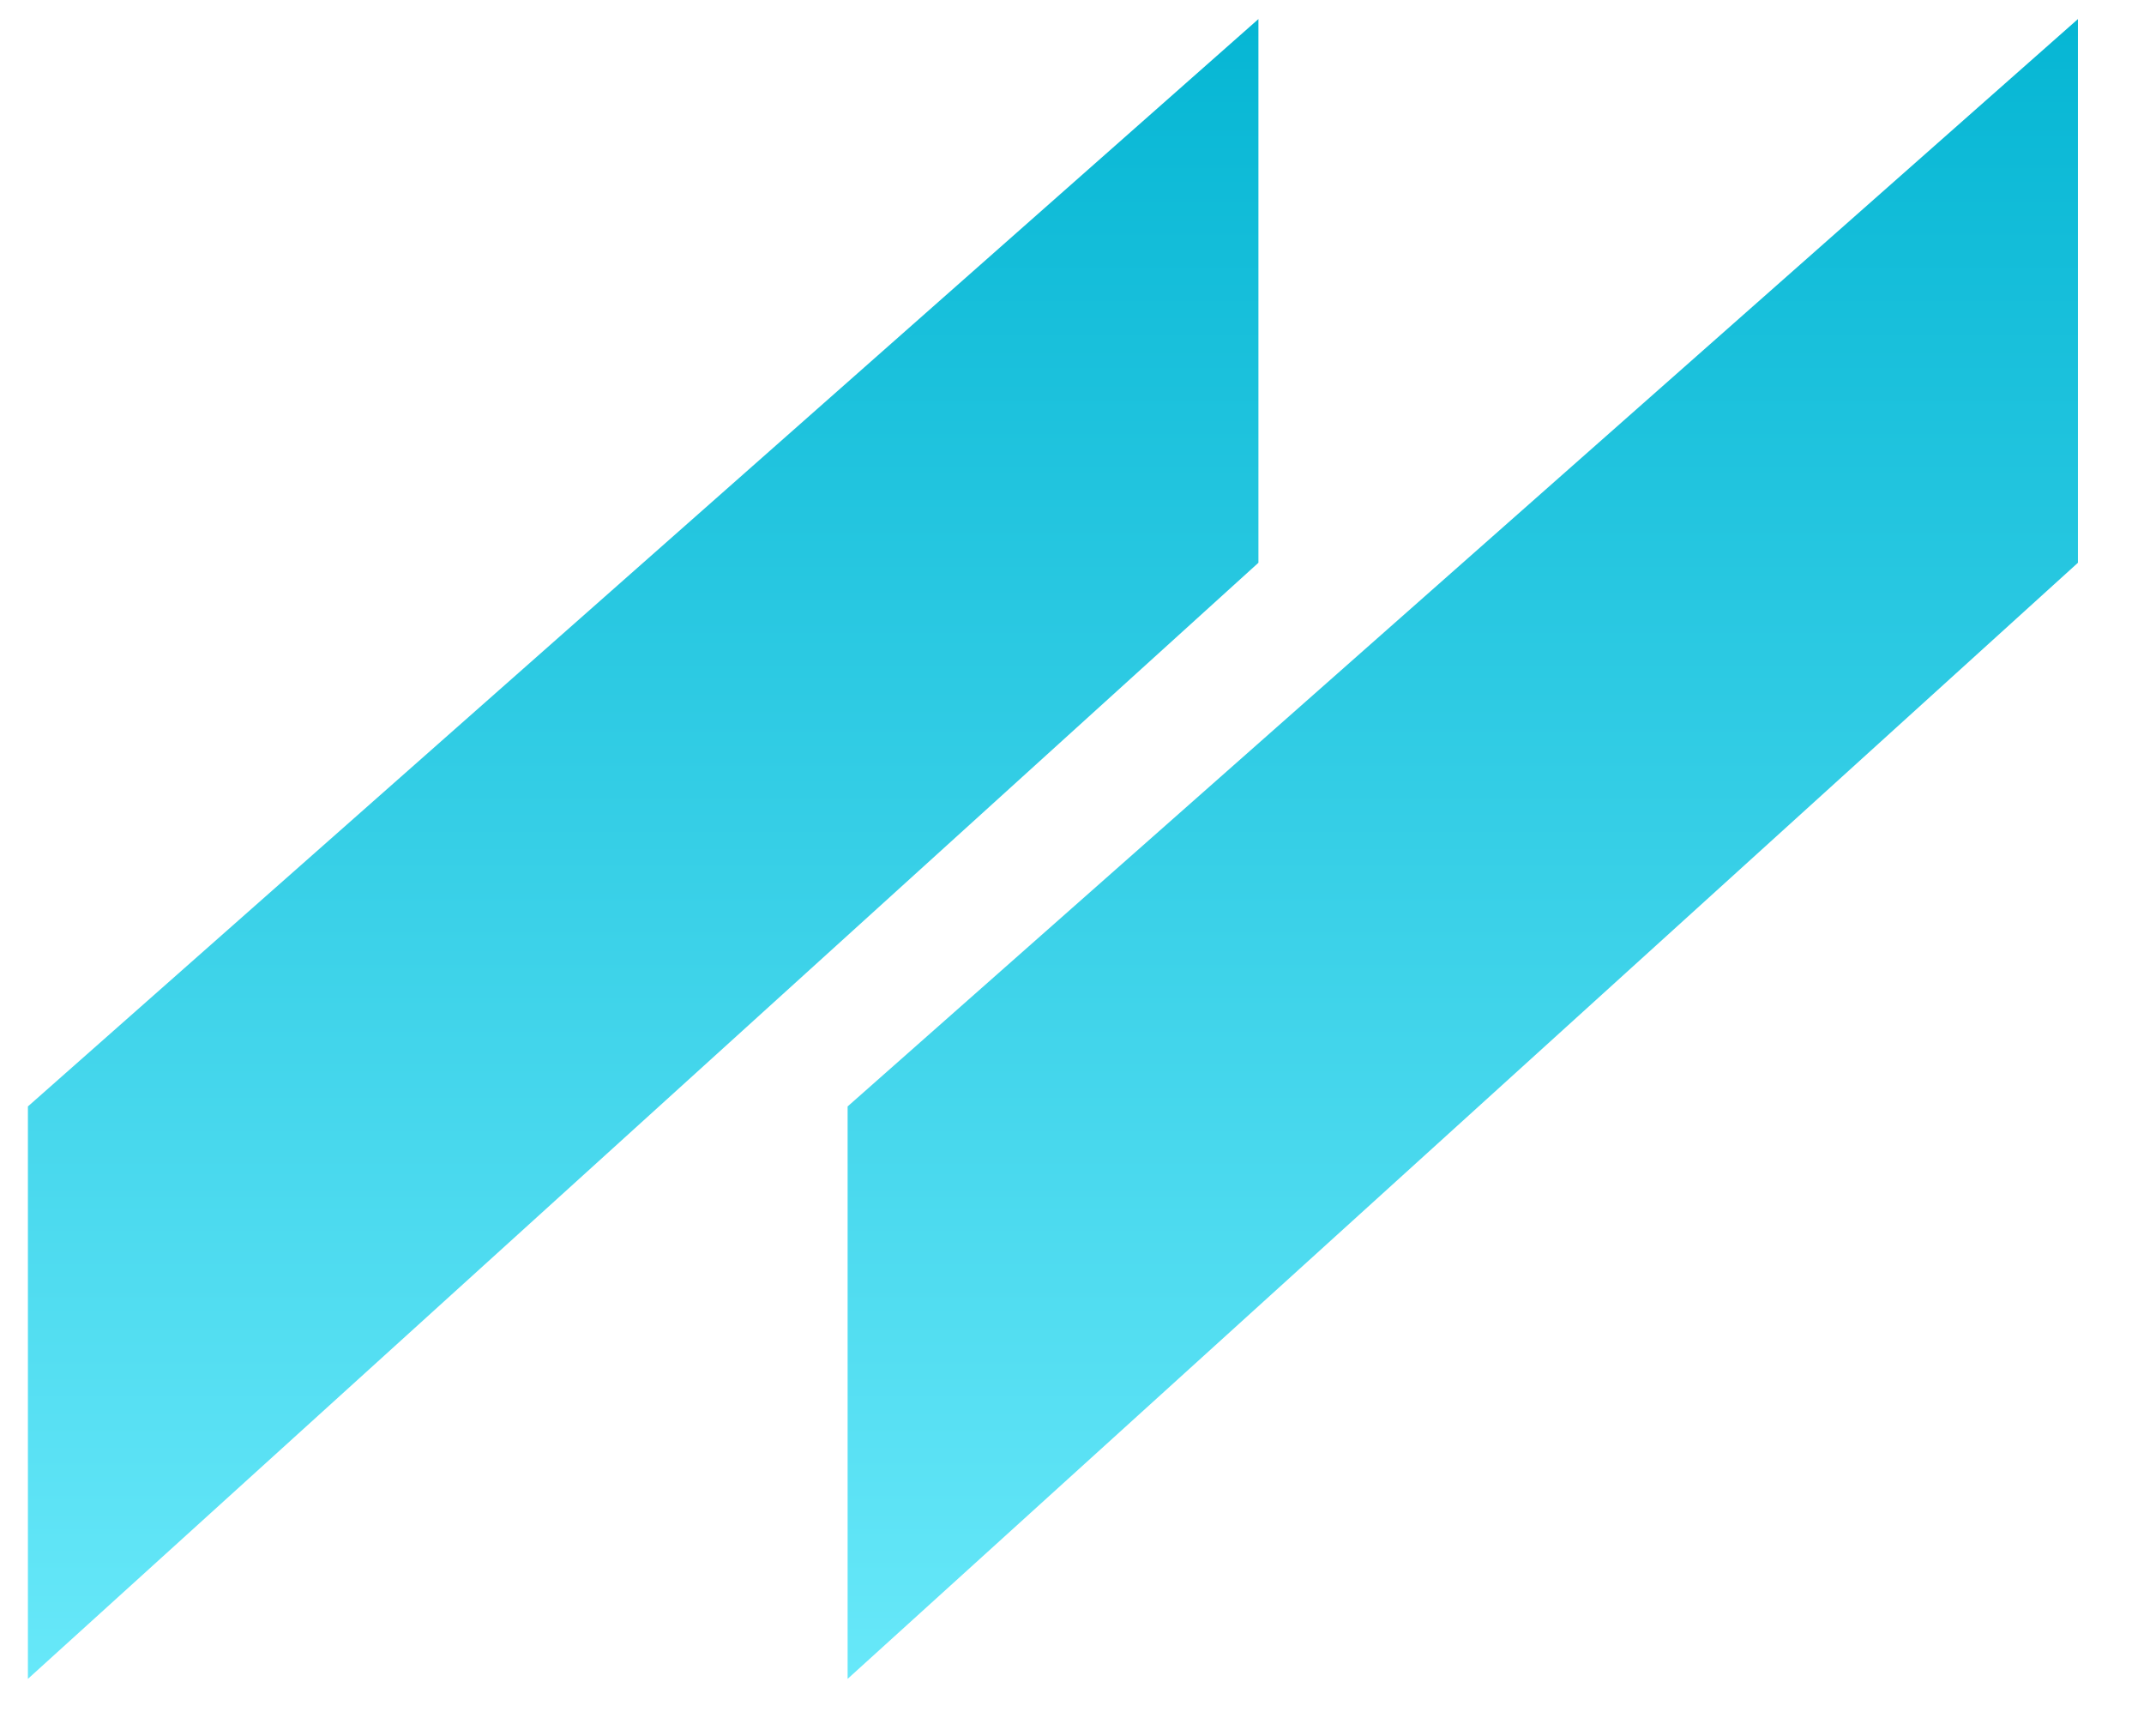
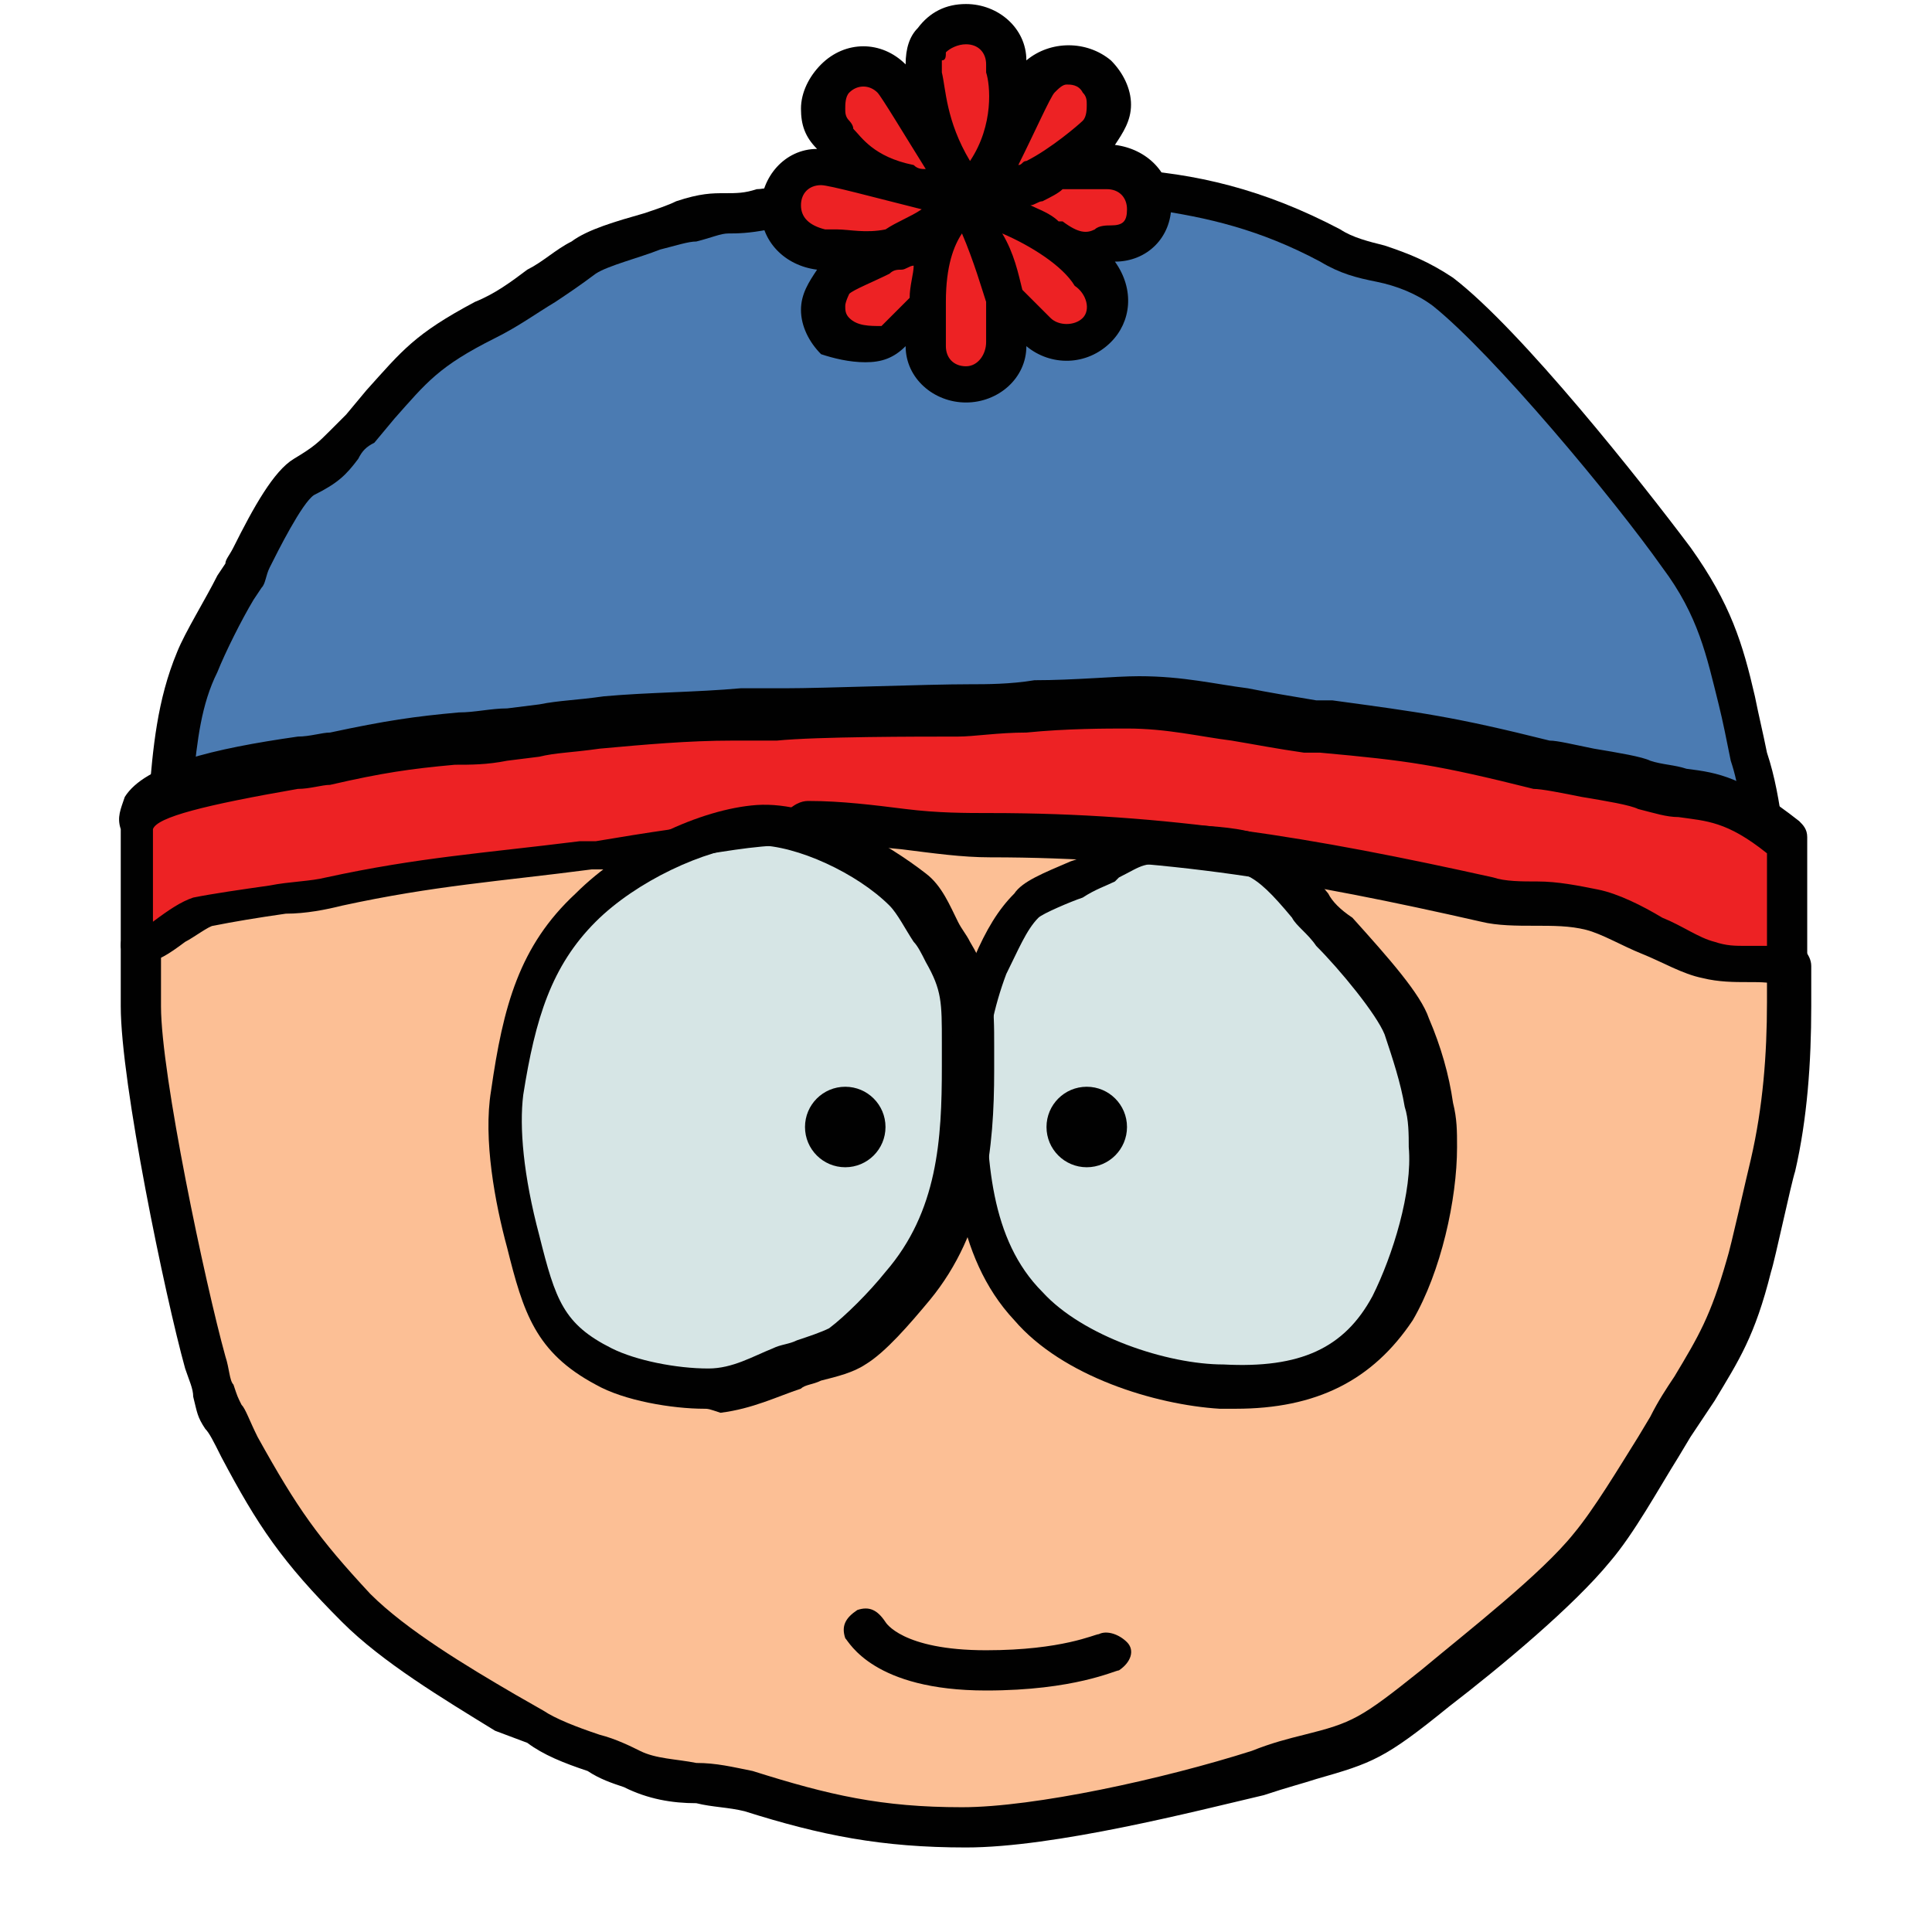
- <svg xmlns="http://www.w3.org/2000/svg" xmlns:xlink="http://www.w3.org/1999/xlink" version="1.1" preserveAspectRatio="xMidYMid meet" viewBox="344.564 330.278 111.737 91.218" width="53.87" height="43.61">
-   <defs>
-     <path d="M453.3 331.28L453.3 359.85L388.64 418.5L388.64 388.42L453.3 331.28Z" id="aFZf6T5ED">
- 		</path>
-     <linearGradient id="gradientb2ThqnP5Op" gradientUnits="userSpaceOnUse" x1="420.97" y1="331.28" x2="420.97" y2="418.5">
-       <stop style="stop-color: #06b6d4;stop-opacity: 1" offset="0%">
- 			</stop>
-       <stop style="stop-color: #67e8f9;stop-opacity: 1" offset="100%">
- 			</stop>
-     </linearGradient>
-     <path d="M410.23 331.28L410.23 359.85L345.56 418.5L345.56 388.42L410.23 331.28Z" id="a9fehgwfM">
- 		</path>
-     <linearGradient id="gradientk1wNV9Ostb" gradientUnits="userSpaceOnUse" x1="377.89" y1="331.28" x2="377.89" y2="418.5">
-       <stop style="stop-color: #06b6d4;stop-opacity: 1" offset="0%">
- 			</stop>
-       <stop style="stop-color: #67e8f9;stop-opacity: 1" offset="100%">
- 			</stop>
-     </linearGradient>
-   </defs>
+ <svg xmlns="http://www.w3.org/2000/svg" viewBox="0 0 48 48" width="48px" height="48px">
+   <path fill="#fcbf95" d="M42.5,23.8c-0.9-0.3-2-1-2.9-1.3c-0.8-0.2-1.8-0.1-2.6-0.3c-4.5-1-8-1.6-12.4-1.6c-1.5,0-3.5-0.4-5-0.3 c-1.5,0.1-3.1,0.5-4.6,0.6c-2.5,0.3-4.2,0.5-6.6,0.9c-0.9,0.2-2.4,0.3-3.3,0.6c-0.4,0.1-1.3,0.9-1.7,1V25c0,1.9,1.2,7.2,1.6,8.8 c0.4,1.6,0.1,0.7,0.9,2.2c1,1.8,1.5,2.6,2.9,4c1.1,1.1,3.1,2.2,4.4,3c0.6,0.4,1.8,0.7,2.4,1c0.9,0.4,2,0.2,2.9,0.5 c1.9,0.6,3.3,0.9,5.4,0.9c2,0,5.5-0.8,7.3-1.4c2.5-0.7,2.4-0.4,4.4-2c1.1-0.9,3-2.4,3.9-3.5c0.7-0.8,1.4-2.1,1.9-3c1-1.7,1.5-2,2-4 c0.1-0.3,0.5-2.2,0.6-2.5c0.3-1.3,0.4-2.6,0.4-4v-1C43.8,23.7,43.2,24,42.5,23.8z" />
+   <path fill="#d6e5e5" d="M24,26.6c0,2.1-0.3,3.9-1.5,5.3c-0.4,0.5-1,1.2-1.5,1.6c-0.4,0.2-1.1,0.4-1.5,0.5c-0.6,0.2-1.2,0.5-1.8,0.5 c-0.9,0-2-0.2-2.7-0.5c-1.3-0.7-1.6-1.5-2-3.1c-0.2-1-0.6-2.6-0.4-3.7c0.3-1.9,0.7-3.4,1.9-4.6c1.1-1,2.9-2,4.2-2.1 c1.2-0.1,2.9,0.8,3.8,1.5c0.4,0.4,0.7,1,1,1.6C24.1,24.6,24,25.1,24,26.6z" />
+   <path fill="#d6e5e5" d="M24,26.8c0,2.2,0.1,4.2,1.5,5.7c1.1,1.2,3.2,1.9,4.8,2c1.9,0.1,3.3-0.4,4.2-2c0.6-1,1-2.7,1-4 c0-0.3,0-0.7-0.1-1.1c-0.1-0.7-0.3-1.3-0.5-1.9c-0.3-0.7-1.9-2.4-2.4-3c-1.2-1.4-1.5-1.4-3.2-1.5c-1-0.1-1,0-1.8,0.5 c-0.4,0.2-1.7,0.7-2,1c-0.4,0.4-0.7,1-0.9,1.5C24.2,24.8,24,25.8,24,26.8z" />
+   <path fill="#4b7bb2" d="M24,19.1c6.4,0,13.1,1.1,19.9,3.2c-0.1-1.2-0.2-2.3-0.5-3.4c-0.5-2.1-0.5-3.3-1.8-5c-1.3-1.8-4.3-5.4-5.8-6.6 C35,6.6,34,6.6,33,6.1c-3-1.6-5.4-1.5-9-1.5c-1.7,0-3.4,0.2-5,0.6c-0.9,0.2-1,0-1.9,0.3c-0.6,0.2-2,0.6-2.6,0.9 c-1,0.6-1.5,1.1-2.4,1.5c-1.8,0.9-1.9,1.2-3.2,2.6c-0.6,0.7-0.6,0.8-1.4,1.2c-0.6,0.3-1.3,2-1.5,2.5c-0.3,0.6-0.9,1.5-1.1,2.2 c-0.7,1.6-0.6,3.3-0.7,5C10.2,20,17.2,19.1,24,19.1z" />
+   <path fill="#ed2224" d="M22.9,7.6l0.1,1c0,0.5,0.5,0.9,1,0.9s1-0.4,1-0.9l0.1-1l0.8,0.7c0.4,0.3,1,0.3,1.4,0c0.4-0.3,0.3-0.9,0-1.4 l-0.5-0.7l0.9-0.1c0.5,0,1-0.5,1-1c0-0.5-0.4-1-1-1l-1-0.1l0.7-0.8c0.2-0.2,0.3-0.4,0.3-0.6c0-0.3-0.1-0.5-0.3-0.7 c-0.4-0.4-1-0.4-1.4,0l-0.8,0.7l-0.1-1c0-0.5-0.5-0.9-1-0.9c-0.3,0-0.6,0.1-0.8,0.4C23,1.1,23,1.3,23,1.5l0,1.1l-0.9-0.7 c-0.4-0.4-1-0.4-1.4,0c-0.2,0.2-0.3,0.4-0.3,0.7c0,0.2,0.1,0.5,0.3,0.6L21.4,4l-1,0.1c-0.5,0-1,0.5-1,1c0,0.5,0.4,1,1,1l1,0.1 l-0.7,0.8c-0.2,0.2-0.3,0.4-0.3,0.6c0,0.3,0.1,0.5,0.3,0.7c0.4,0.4,1,0.4,1.4,0L22.9,7.6z" />
+   <path fill="#ed2224" d="M24.7,20.7c4.3,0,7.9,0.6,12.4,1.6c0.8,0.2,1.8,0.1,2.6,0.3c0.9,0.2,2,1,2.9,1.3c0.7,0.2,1.3,0,2,0.2v-1.7 v-1.4c-1.8-1.3-2.2-1-3.5-1.3c-0.4-0.1-2.1-0.4-2.6-0.5c-2.5-0.6-3.2-0.7-5.7-1c-1.7-0.2-2.8-0.5-4.4-0.6c-0.9,0-3.3,0.1-4.2,0.1 c-1,0-3.5,0-4.5,0.1c-1.5,0.1-3,0.1-4.5,0.2c-1,0.1-1.3,0.2-2.4,0.3c-2,0.2-2.6,0.3-4.4,0.6c-1.4,0.3-5.2,0.7-4.8,1.9l0,3 c0.4-0.1,1.3-0.9,1.7-1c0.9-0.2,2.3-0.4,3.3-0.6c2.4-0.5,4.1-0.7,6.6-0.9c1.5-0.2,3.1-0.5,4.6-0.6C21.2,20.3,23.2,20.7,24.7,20.7z" />
  <g>
-     <g>
-       <use xlink:href="#aFZf6T5ED" opacity="1" fill="url(#gradientb2ThqnP5Op)">
- 			</use>
-     </g>
-     <g>
-       <use xlink:href="#a9fehgwfM" opacity="1" fill="url(#gradientk1wNV9Ostb)">
- 			</use>
-     </g>
+     <path fill="#010101" d="M24,45.9c-2.1,0-3.6-0.3-5.5-0.9c-0.4-0.1-0.8-0.1-1.2-0.2c-0.6,0-1.2-0.1-1.8-0.4c-0.3-0.1-0.6-0.2-0.9-0.4 c-0.6-0.2-1.1-0.4-1.5-0.7L12.3,43c-1.3-0.8-2.8-1.7-3.8-2.7c-1.5-1.5-2.1-2.4-3-4.1c-0.2-0.4-0.3-0.6-0.4-0.7 c-0.2-0.3-0.2-0.4-0.3-0.8c0-0.2-0.1-0.4-0.2-0.7C4.1,32.2,3,26.9,3,25v-1.5C3,23.2,3.2,23,3.5,23S4,23.2,4,23.5V25 c0,1.7,1.1,6.9,1.6,8.7c0.1,0.3,0.1,0.6,0.2,0.7c0.1,0.3,0.1,0.3,0.2,0.5c0.1,0.1,0.2,0.4,0.4,0.8c1,1.8,1.5,2.5,2.8,3.9 c0.9,0.9,2.4,1.8,3.6,2.5l0.7,0.4c0.3,0.2,0.8,0.4,1.4,0.6c0.4,0.1,0.8,0.3,1,0.4c0.4,0.2,0.9,0.2,1.4,0.3c0.5,0,0.9,0.1,1.4,0.2 c1.9,0.6,3.2,0.9,5.2,0.9c1.8,0,5-0.7,7.2-1.4c0.5-0.2,0.9-0.3,1.3-0.4c1.2-0.3,1.4-0.4,2.9-1.6c1.2-1,3-2.4,3.8-3.4 c0.5-0.6,1.1-1.6,1.6-2.4l0.3-0.5c0.2-0.4,0.4-0.7,0.6-1c0.6-1,0.9-1.5,1.3-2.9c0.1-0.3,0.5-2.1,0.6-2.5c0.3-1.3,0.4-2.6,0.4-3.9 v-1c0-0.3,0.2-0.5,0.5-0.5S45,23.7,45,24v1c0,1.4-0.1,2.8-0.4,4.1c-0.1,0.3-0.5,2.2-0.6,2.5c-0.4,1.6-0.8,2.2-1.4,3.2 c-0.2,0.3-0.4,0.6-0.6,0.9l-0.3,0.5c-0.5,0.8-1.1,1.9-1.7,2.6c-0.9,1.1-2.7,2.6-4,3.6c-1.6,1.3-1.9,1.4-3.3,1.8 c-0.3,0.1-0.7,0.2-1.3,0.4C29.7,45,26.2,45.9,24,45.9z" />
+     <path fill="#010101" d="M17.5,35c-0.8,0-2-0.2-2.7-0.6c-1.5-0.8-1.8-1.8-2.2-3.4c-0.3-1.1-0.6-2.7-0.4-3.9c0.3-2.1,0.7-3.6,2.1-4.9 c1.2-1.2,3.1-2.1,4.5-2.2c1.5-0.1,3.3,1,4.2,1.7c0.4,0.3,0.6,0.8,0.8,1.2c0.1,0.2,0.2,0.3,0.3,0.5c0.6,1,0.6,1.6,0.6,2.6 c0,0.2,0,0.4,0,0.6l0,0c0,1.9-0.2,4-1.6,5.7c-0.5,0.6-1.1,1.3-1.6,1.6c-0.3,0.2-0.7,0.3-1.1,0.4c-0.2,0.1-0.4,0.1-0.5,0.2 c-0.6,0.2-1.2,0.5-2,0.6C17.6,35,17.6,35,17.5,35z M18.8,21c0,0-0.1,0-0.1,0c-1.2,0.1-2.9,0.9-3.9,1.9c-1.1,1.1-1.5,2.4-1.8,4.3 c-0.1,0.8,0,2,0.4,3.5c0.4,1.6,0.6,2.2,1.8,2.8c0.6,0.3,1.6,0.5,2.4,0.5c0.6,0,1.1-0.3,1.6-0.5c0.2-0.1,0.4-0.1,0.6-0.2 c0.3-0.1,0.6-0.2,0.8-0.3c0.4-0.3,1-0.9,1.4-1.4c1.3-1.5,1.4-3.3,1.4-5.1l0,0c0-0.2,0-0.4,0-0.6c0-1,0-1.3-0.4-2 c-0.1-0.2-0.2-0.4-0.3-0.5c-0.2-0.3-0.4-0.7-0.6-0.9C21.3,21.7,19.8,21,18.8,21z" />
+     <path fill="#010101" d="M30.7,35c-0.1,0-0.2,0-0.4,0c-1.6-0.1-3.9-0.8-5.1-2.2c-1.5-1.6-1.6-4-1.6-6l0,0c0-1.1,0.2-2.1,0.6-3 c0.3-0.7,0.6-1.2,1-1.6c0.2-0.3,0.7-0.5,1.4-0.8c0.3-0.1,0.6-0.2,0.7-0.3l0.1-0.1c0.8-0.5,0.9-0.5,2-0.5l0.3,0 c1.6,0.1,2.1,0.2,3.3,1.7c0.1,0.2,0.3,0.4,0.6,0.6c0.9,1,1.7,1.9,1.9,2.5c0.3,0.7,0.5,1.4,0.6,2.1c0.1,0.4,0.1,0.7,0.1,1.1 c0,1.3-0.4,3.1-1.1,4.3C34.1,34.3,32.7,35,30.7,35z M24.5,26.8c0,2,0.1,4,1.4,5.3c1,1.1,3.1,1.8,4.5,1.8c1.9,0.1,3-0.4,3.7-1.7 c0.5-1,1-2.6,0.9-3.7c0-0.3,0-0.7-0.1-1c-0.1-0.6-0.3-1.2-0.5-1.8c-0.2-0.5-1.1-1.6-1.7-2.2c-0.2-0.3-0.5-0.5-0.6-0.7 c-1-1.2-1.2-1.2-2.6-1.3l-0.3,0c-0.8-0.1-0.8,0-1.4,0.3l-0.1,0.1c-0.2,0.1-0.5,0.2-0.8,0.4c-0.3,0.1-1,0.4-1.1,0.5 c-0.3,0.3-0.5,0.8-0.8,1.4C24.7,25,24.5,25.9,24.5,26.8L24.5,26.8z" />
+     <circle cx="21" cy="28" r="1" fill="#010101" />
+     <circle cx="27" cy="28" r="1" fill="#010101" />
+     <path fill="#010101" d="M28.6,5.1c0,0,0,0.1,0,0.1c1.4,0.2,2.7,0.5,4.2,1.3c0.5,0.3,0.9,0.4,1.4,0.5c0.5,0.1,1,0.3,1.4,0.6 c1.5,1.2,4.5,4.8,5.7,6.5c0.9,1.2,1.1,2.2,1.4,3.4c0.1,0.4,0.2,0.9,0.3,1.4c0.1,0.3,0.2,0.7,0.2,1c0.3,0.1,0.7,0.4,1.1,0.7 c-0.1-0.7-0.2-1.3-0.4-1.9c-0.1-0.5-0.2-0.9-0.3-1.4C43.3,16,43,15,42,13.6c-1.2-1.6-4.2-5.4-5.9-6.7c-0.6-0.4-1.1-0.6-1.7-0.8 C34,6,33.6,5.9,33.3,5.7c-1.9-1-3.6-1.4-5.4-1.5C28.3,4.3,28.6,4.6,28.6,5.1z" />
+     <path fill="#010101" d="M4.8,19.4c0.1-1,0.2-1.9,0.6-2.7c0.2-0.5,0.6-1.3,0.9-1.8l0.2-0.3c0.1-0.1,0.1-0.3,0.2-0.5 c0.2-0.4,0.8-1.6,1.1-1.8c0.6-0.3,0.8-0.5,1.1-0.9C9,11.2,9.1,11.1,9.3,11l0.5-0.6c0.8-0.9,1.1-1.3,2.5-2c0.6-0.3,1-0.6,1.5-0.9 c0.3-0.2,0.6-0.4,1-0.7c0.3-0.2,1.1-0.4,1.6-0.6C16.8,6.1,17.1,6,17.3,6c0.4-0.1,0.6-0.2,0.8-0.2c0.2,0,0.5,0,1-0.1 c0.1,0,0.3-0.1,0.4-0.1c-0.1-0.1-0.2-0.3-0.2-0.5c0-0.2,0.1-0.4,0.2-0.5c-0.2,0-0.5,0.1-0.7,0.1c-0.3,0.1-0.5,0.1-0.8,0.1 c-0.3,0-0.6,0-1.2,0.2c-0.2,0.1-0.5,0.2-0.8,0.3c-0.7,0.2-1.4,0.4-1.8,0.7c-0.4,0.2-0.7,0.5-1.1,0.7c-0.4,0.3-0.8,0.6-1.3,0.8 C10.3,8.3,10,8.7,9.1,9.7l-0.5,0.6c-0.2,0.2-0.3,0.3-0.4,0.4c-0.3,0.3-0.4,0.4-0.9,0.7c-0.5,0.3-1,1.2-1.5,2.2 c-0.1,0.2-0.2,0.3-0.2,0.4l-0.2,0.3c-0.3,0.6-0.8,1.4-1,1.9c-0.5,1.2-0.6,2.4-0.7,3.6C4,19.7,4.4,19.5,4.8,19.4z" />
+     <path fill="#010101" d="M44.5,24.5c-0.1,0-0.1,0-0.2,0c-0.3-0.1-0.5-0.1-0.9-0.1c-0.3,0-0.7,0-1.1-0.1c-0.5-0.1-1-0.4-1.5-0.6 s-1-0.5-1.4-0.6c-0.4-0.1-0.8-0.1-1.3-0.1c-0.4,0-0.9,0-1.3-0.1c-4.4-1-7.9-1.6-12.2-1.6c-0.7,0-1.4-0.1-2.2-0.2 c-1-0.1-2-0.2-2.8-0.1c-0.9,0-1.8,0.2-2.6,0.3c-0.6,0.1-1.3,0.2-1.9,0.3l-0.4,0c-2.3,0.3-3.9,0.4-6.2,0.9c-0.4,0.1-0.9,0.2-1.4,0.2 c-0.7,0.1-1.3,0.2-1.8,0.3c-0.1,0-0.5,0.3-0.7,0.4c-0.4,0.3-0.7,0.5-1,0.5c-0.1,0-0.3,0-0.4-0.1C3.1,23.8,3,23.6,3,23.5l0-2.9 c-0.1-0.3,0-0.5,0.1-0.8c0.5-0.8,2.2-1.2,4.3-1.5c0.3,0,0.6-0.1,0.8-0.1c1.4-0.3,2.1-0.4,3.2-0.5c0.4,0,0.8-0.1,1.2-0.1l0.8-0.1 c0.5-0.1,0.9-0.1,1.6-0.2c1.1-0.1,2.3-0.1,3.4-0.2l1.1,0c1,0,3.5-0.1,4.6-0.1c0.4,0,1,0,1.6-0.1c1,0,2-0.1,2.6-0.1 c1.1,0,1.9,0.2,2.7,0.3c0.5,0.1,1.1,0.2,1.7,0.3l0.4,0c2.2,0.3,3,0.4,5.4,1c0.2,0,0.6,0.1,1.1,0.2c0.6,0.1,1.2,0.2,1.4,0.3 c0.3,0.1,0.6,0.1,0.9,0.2c0.8,0.1,1.4,0.2,2.8,1.3c0.1,0.1,0.2,0.2,0.2,0.4V24c0,0.2-0.1,0.3-0.2,0.4 C44.7,24.4,44.6,24.5,44.5,24.5z M20.1,19.9c0.8,0,1.6,0.1,2.4,0.2c0.8,0.1,1.5,0.1,2.1,0.1c4.4,0,8,0.6,12.5,1.6 c0.3,0.1,0.7,0.1,1.1,0.1c0.5,0,1,0.1,1.5,0.2c0.5,0.1,1.1,0.4,1.6,0.7c0.5,0.2,0.9,0.5,1.3,0.6c0.3,0.1,0.5,0.1,0.8,0.1 c0.2,0,0.3,0,0.5,0v-2.3c-1-0.8-1.5-0.8-2.2-0.9c-0.3,0-0.6-0.1-1-0.2c-0.2-0.1-0.8-0.2-1.4-0.3c-0.5-0.1-1-0.2-1.2-0.2 c-2.4-0.6-3.1-0.7-5.3-0.9l-0.4,0c-0.7-0.1-1.2-0.2-1.8-0.3c-0.8-0.1-1.6-0.3-2.6-0.3c-0.5,0-1.5,0-2.5,0.1c-0.7,0-1.3,0.1-1.7,0.1 c-1,0-3.5,0-4.5,0.1l-1.1,0c-1.1,0-2.2,0.1-3.3,0.2c-0.7,0.1-1.1,0.1-1.5,0.2l-0.8,0.1c-0.5,0.1-0.9,0.1-1.3,0.1 c-1.1,0.1-1.8,0.2-3.1,0.5c-0.2,0-0.5,0.1-0.8,0.1c-2.3,0.4-3.5,0.7-3.6,1c0,0.1,0,0.1,0,0.2l0,2.1c0,0,0,0,0,0 c0.4-0.3,0.7-0.5,1-0.6c0.5-0.1,1.2-0.2,1.9-0.3c0.5-0.1,1-0.1,1.4-0.2c2.3-0.5,3.9-0.6,6.3-0.9l0.4,0c0.6-0.1,1.2-0.2,1.9-0.3 c0.9-0.1,1.8-0.3,2.8-0.4C19.8,19.9,20,19.9,20.1,19.9z" />
+     <path fill="#010101" d="M24.5,42c-2.8,0-3.4-1.2-3.5-1.3c-0.1-0.3,0-0.5,0.3-0.7c0.3-0.1,0.5,0,0.7,0.3l0,0c0,0,0.4,0.7,2.5,0.7 c1.9,0,2.7-0.4,2.8-0.4c0.2-0.1,0.5,0,0.7,0.2s0.1,0.5-0.2,0.7C27.7,41.5,26.7,42,24.5,42z" />
+     <path fill="#010101" d="M29.1,5.1c0-0.8-0.6-1.4-1.4-1.5c0.2-0.3,0.4-0.6,0.4-1c0-0.4-0.2-0.8-0.5-1.1C27,1,26.1,1,25.5,1.5 c0-0.8-0.7-1.4-1.5-1.4c-0.5,0-0.9,0.2-1.2,0.6c-0.2,0.2-0.3,0.5-0.3,0.9C21.9,1,21,1,20.4,1.6c-0.3,0.3-0.5,0.7-0.5,1.1 c0,0.4,0.1,0.7,0.4,1c-0.8,0-1.4,0.7-1.4,1.5c0,0.8,0.6,1.4,1.4,1.5c-0.2,0.3-0.4,0.6-0.4,1c0,0.4,0.2,0.8,0.5,1.1 C20.7,8.9,21.1,9,21.5,9c0.4,0,0.7-0.1,1-0.4c0,0.8,0.7,1.4,1.5,1.4c0.8,0,1.5-0.6,1.5-1.4c0.6,0.5,1.5,0.5,2.1-0.1 c0.5-0.5,0.6-1.3,0.1-2c0,0,0,0,0,0C28.5,6.5,29.1,5.9,29.1,5.1z M26.5,2.1c0.1,0,0.3,0,0.4,0.2c0.1,0.1,0.1,0.2,0.1,0.3 S27,2.9,26.9,3c-0.1,0.1-0.8,0.7-1.4,1c-0.1,0-0.1,0.1-0.2,0.1c0,0,0,0,0,0c0.4-0.8,0.8-1.7,0.9-1.8C26.3,2.2,26.4,2.1,26.5,2.1z M23.5,1.3c0.1-0.1,0.3-0.2,0.5-0.2c0.3,0,0.5,0.2,0.5,0.5c0,0,0,0.1,0,0.2c0.1,0.3,0.2,1.3-0.4,2.2c-0.6-1-0.6-1.8-0.7-2.2 c0-0.1,0-0.2,0-0.3C23.5,1.5,23.5,1.4,23.5,1.3z M21.1,2.3c0.2-0.2,0.5-0.2,0.7,0c0.1,0.1,0.7,1.1,1.2,1.9c-0.1,0-0.2,0-0.3-0.1 c-1-0.2-1.3-0.7-1.5-0.9C21.2,3.1,21.1,3,21.1,3c-0.1-0.1-0.1-0.2-0.1-0.3S21,2.4,21.1,2.3z M19.9,5.1c0-0.3,0.2-0.5,0.5-0.5 c0.2,0,1.3,0.3,2.5,0.6c-0.3,0.2-0.6,0.3-0.9,0.5c-0.5,0.1-0.9,0-1.2,0c-0.1,0-0.2,0-0.3,0C20.1,5.6,19.9,5.4,19.9,5.1z M21.1,7.9 c-0.1-0.1-0.1-0.2-0.1-0.3s0.1-0.3,0.1-0.3c0.1-0.1,0.6-0.3,1-0.5c0.1-0.1,0.2-0.1,0.3-0.1c0.1,0,0.2-0.1,0.3-0.1 c0,0.2-0.1,0.5-0.1,0.8l-0.7,0.7C21.6,8.1,21.3,8.1,21.1,7.9z M24,9.1c-0.3,0-0.5-0.2-0.5-0.5v-1c0,0,0-0.1,0-0.1 c0-0.9,0.2-1.4,0.4-1.7c0.3,0.7,0.5,1.4,0.6,1.7v1C24.5,8.8,24.3,9.1,24,9.1z M26.9,7.9c-0.2,0.2-0.6,0.2-0.8,0l-0.7-0.7 c-0.1-0.4-0.2-0.9-0.5-1.4c0.7,0.3,1.5,0.8,1.8,1.3C27,7.3,27.1,7.7,26.9,7.9z M27.6,5.6c-0.1,0-0.3,0-0.4,0.1 c-0.2,0.1-0.4,0.1-0.8-0.2c0,0,0,0-0.1,0c-0.2-0.2-0.5-0.3-0.7-0.4c0.1,0,0.2-0.1,0.3-0.1c0.2-0.1,0.4-0.2,0.5-0.3c0,0,0,0,0,0h1.1 c0.3,0,0.5,0.2,0.5,0.5S27.9,5.6,27.6,5.6z" />
  </g>
</svg>
